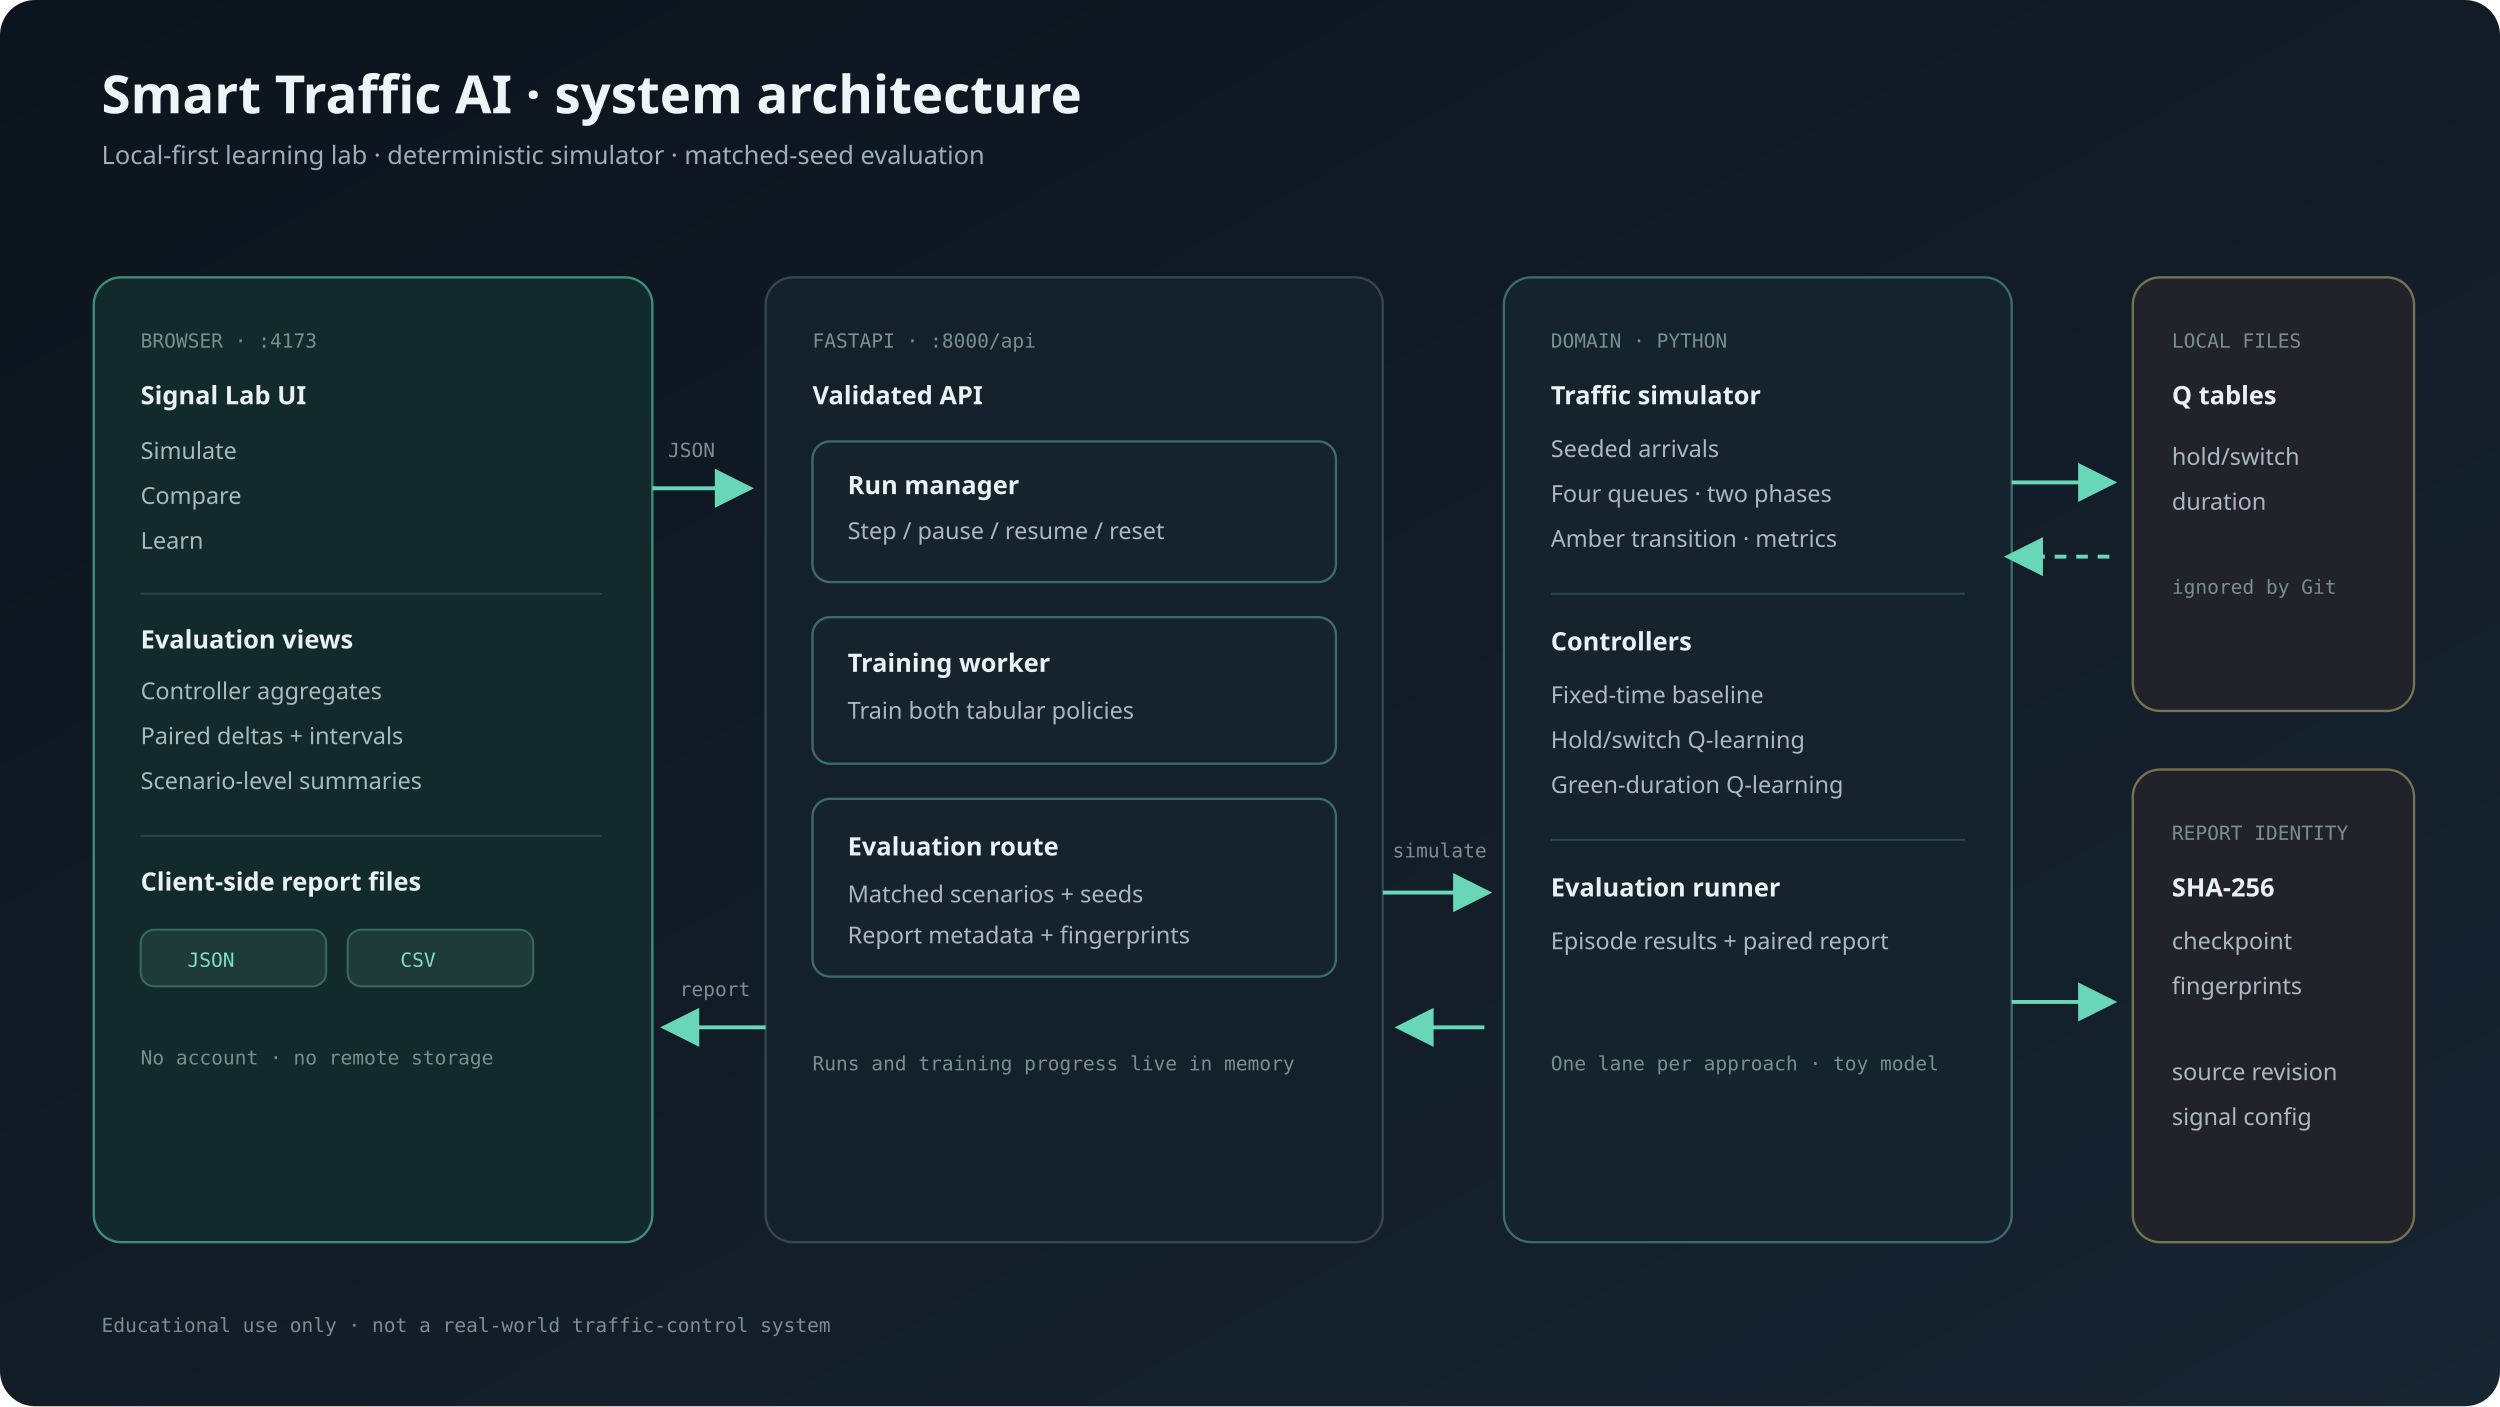
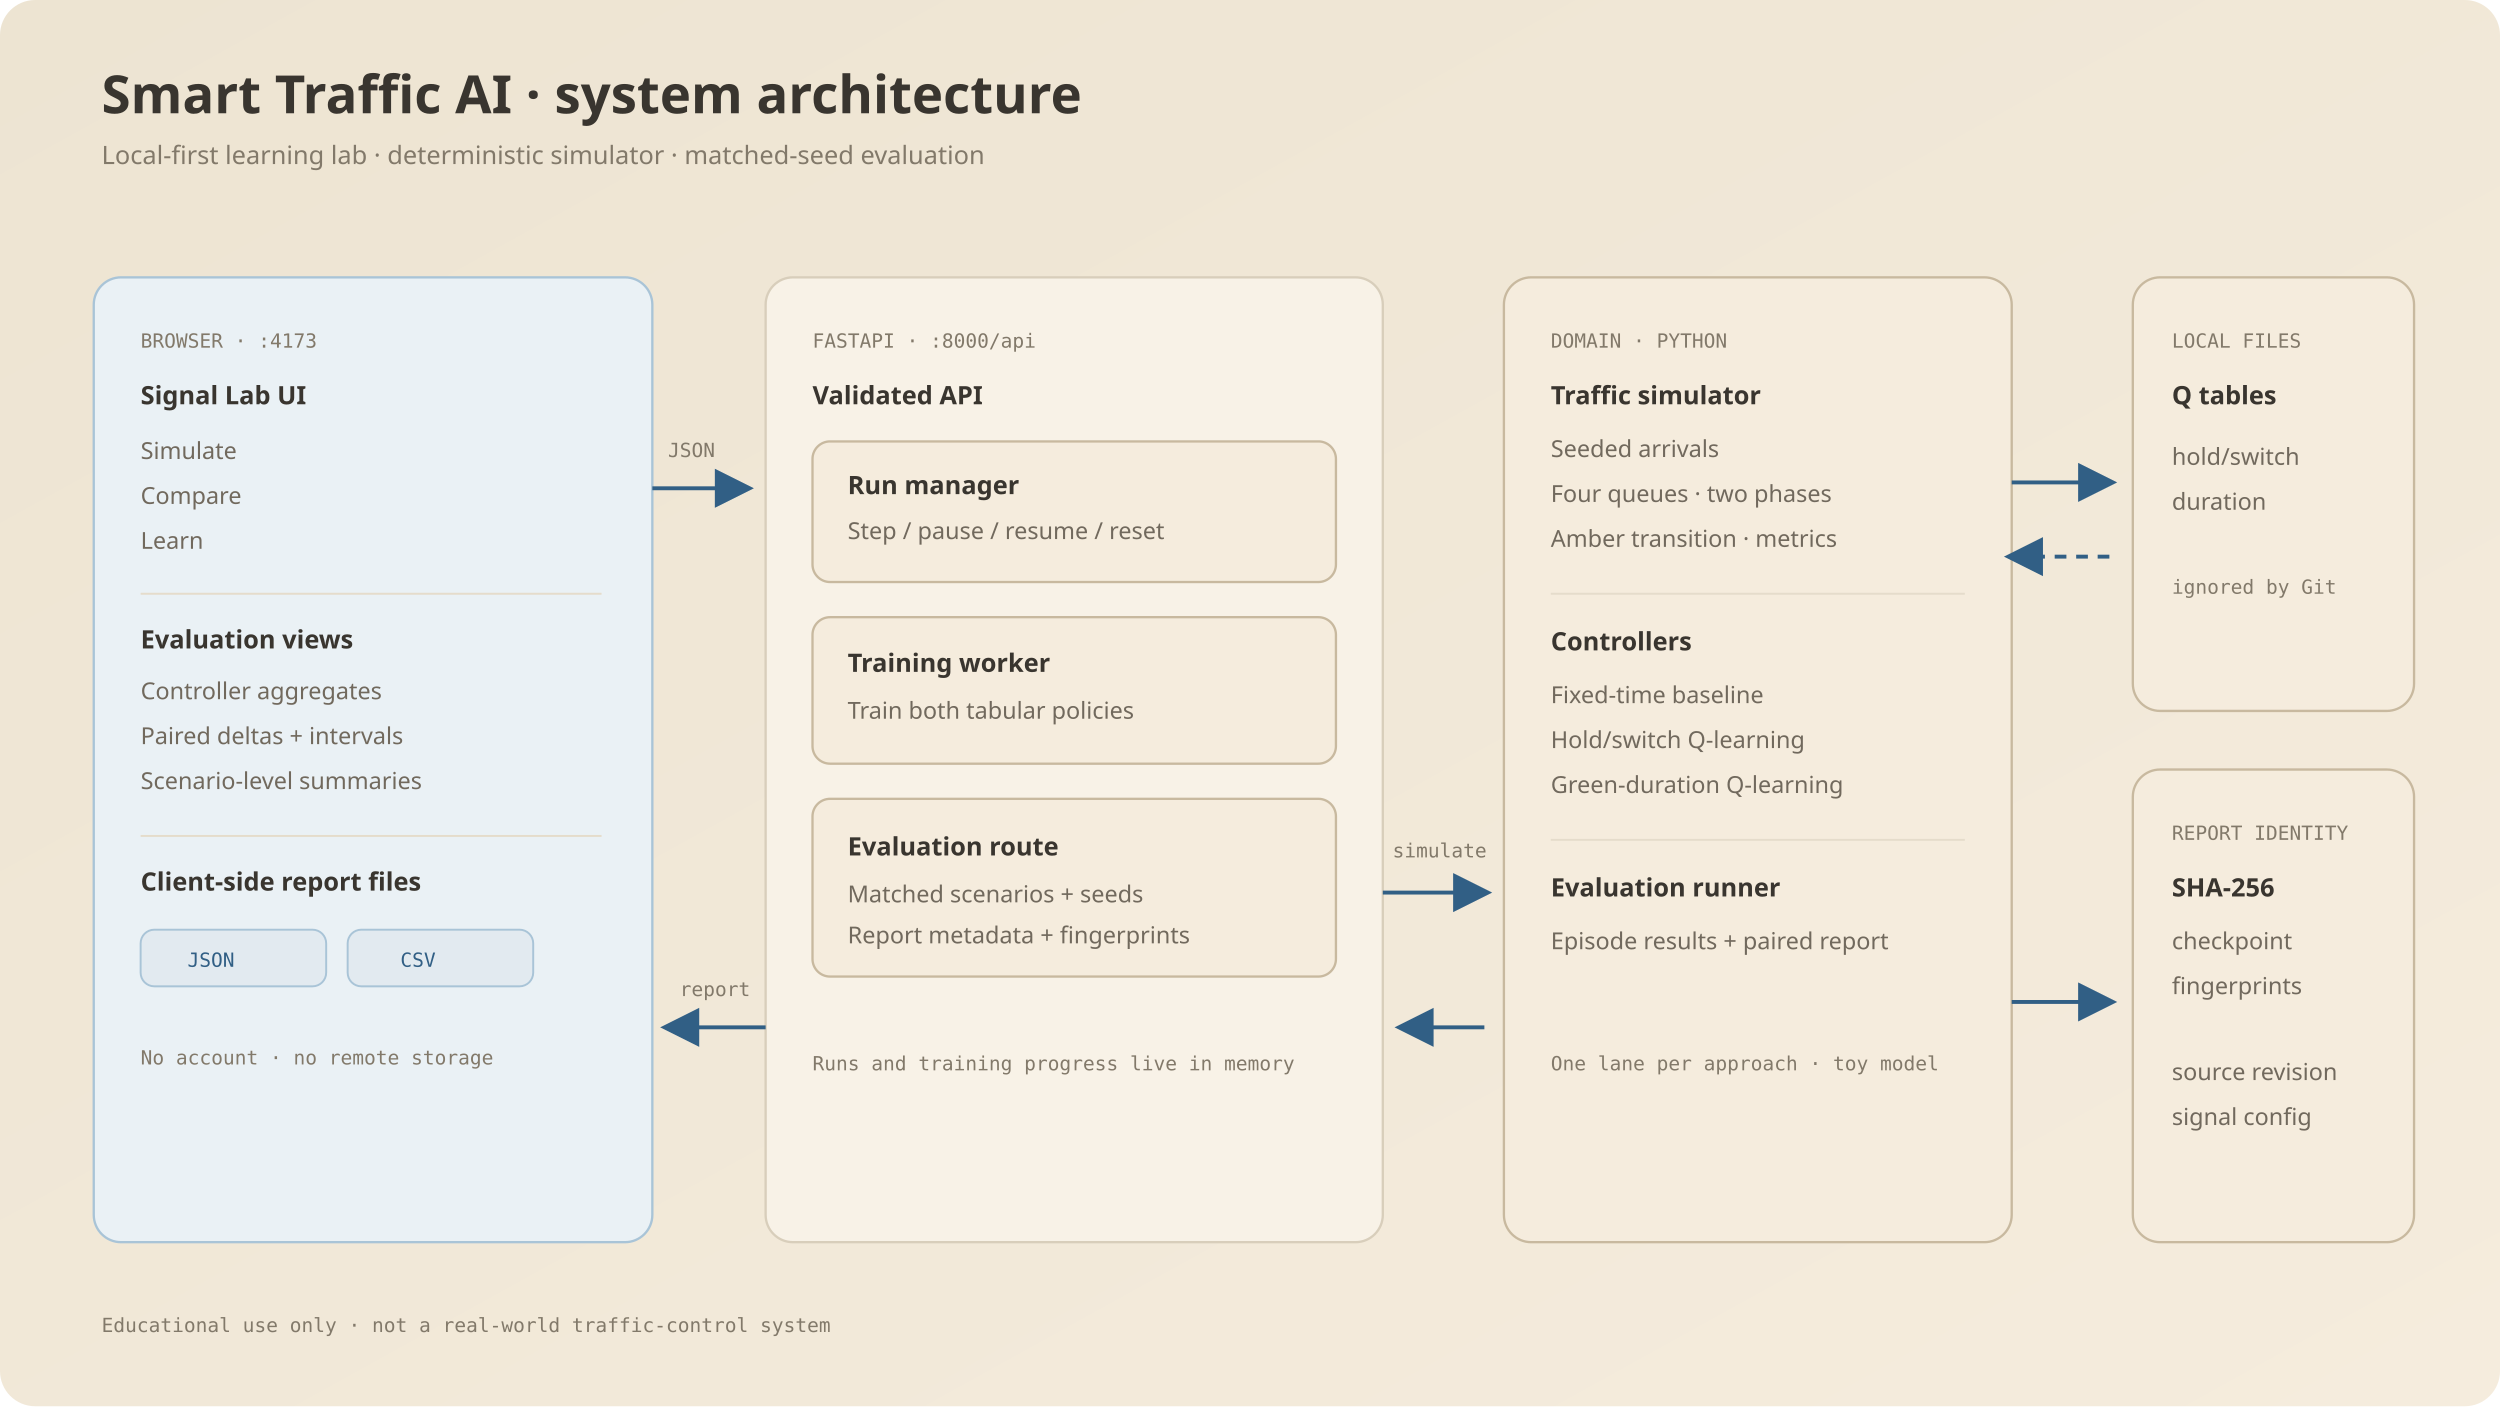
<svg xmlns="http://www.w3.org/2000/svg" viewBox="0 0 1280 720" role="img" aria-labelledby="title desc">
  <defs>
    <linearGradient id="bg" x1="0" y1="0" x2="1" y2="1">
-       <stop stop-color="#0c141d" />
-       <stop offset="1" stop-color="#172431" />
+       <stop stop-color="#EDE4D2" />
+       <stop offset="1" stop-color="#F5ECDD" />
    </linearGradient>
    <linearGradient id="teal" x1="0" y1="0" x2="1" y2="0">
-       <stop stop-color="#42c6a7" />
-       <stop offset="1" stop-color="#79e2c4" />
+       <stop stop-color="#315F85" />
+       <stop offset="1" stop-color="#648BA8" />
    </linearGradient>
    <marker id="arrow" markerWidth="10" markerHeight="10" refX="8" refY="5" orient="auto">
-       <path d="M0 0L10 5L0 10z" fill="#67d7b8" />
+       <path d="M0 0L10 5L0 10z" fill="#315F85" />
    </marker>
    <style>
-       .title{font:700 27px system-ui,sans-serif;fill:#eef5f7}.sub{font:13px system-ui,sans-serif;fill:#9caeb9}.label{font:700 13px system-ui,sans-serif;fill:#e9f1f4}.body{font:12px system-ui,sans-serif;fill:#a9b8c1}.small{font:10px ui-monospace,monospace;fill:#77908f}.box{fill:#14212b;stroke:#324753;stroke-width:1.2}.client{fill:#122a2b;stroke:#3e8e7b}.core{fill:#14232c;stroke:#3d6970}.persist{fill:#22232a;stroke:#77734e}.arrow{fill:none;stroke:#67d7b8;stroke-width:2;marker-end:url(#arrow)}.dashed{stroke-dasharray:6 5}.tag{fill:#1e3b39;stroke:#376c5d}.tagText{font:10px ui-monospace,monospace;fill:#7de0c1}
+       .title{font:700 27px system-ui,sans-serif;fill:#39352F}.sub{font:13px system-ui,sans-serif;fill:#82796A}.label{font:700 13px system-ui,sans-serif;fill:#39352F}.body{font:12px system-ui,sans-serif;fill:#71695D}.small{font:10px ui-monospace,monospace;fill:#82796A}.box{fill:#F8F2E7;stroke:#D8CEBB;stroke-width:1.2}.client{fill:#EAF1F5;stroke:#A9C4D7}.core{fill:#F5ECDD;stroke:#C8B99F}.persist{fill:#F5ECDD;stroke:#C8B99F}.arrow{fill:none;stroke:#315F85;stroke-width:2;marker-end:url(#arrow)}.dashed{stroke-dasharray:6 5}.tag{fill:#E2EAF0;stroke:#A9C4D7}.tagText{font:10px ui-monospace,monospace;fill:#315F85}
    </style>
  </defs>
  <rect width="1280" height="720" rx="18" fill="url(#bg)" />
  <text x="52" y="58" class="title">Smart Traffic AI · system architecture</text>
  <text x="52" y="84" class="sub">Local-first learning lab · deterministic simulator · matched-seed evaluation</text>
  <rect x="48" y="142" width="286" height="494" rx="14" class="box client" />
  <text x="72" y="178" class="small">BROWSER · :4173</text>
  <text x="72" y="207" class="label">Signal Lab UI</text>
  <text x="72" y="235" class="body">Simulate</text>
  <text x="72" y="258" class="body">Compare</text>
  <text x="72" y="281" class="body">Learn</text>
-   <line x1="72" y1="304" x2="308" y2="304" stroke="#2a464b" />
+   <line x1="72" y1="304" x2="308" y2="304" stroke="#E5DCCB" />
  <text x="72" y="332" class="label">Evaluation views</text>
  <text x="72" y="358" class="body">Controller aggregates</text>
  <text x="72" y="381" class="body">Paired deltas + intervals</text>
  <text x="72" y="404" class="body">Scenario-level summaries</text>
-   <line x1="72" y1="428" x2="308" y2="428" stroke="#2a464b" />
+   <line x1="72" y1="428" x2="308" y2="428" stroke="#E5DCCB" />
  <text x="72" y="456" class="label">Client-side report files</text>
  <rect x="72" y="476" width="95" height="29" rx="7" class="tag" />
  <text x="96" y="495" class="tagText">JSON</text>
  <rect x="178" y="476" width="95" height="29" rx="7" class="tag" />
  <text x="205" y="495" class="tagText">CSV</text>
  <text x="72" y="545" class="small">No account · no remote storage</text>
  <rect x="392" y="142" width="316" height="494" rx="14" class="box" />
  <text x="416" y="178" class="small">FASTAPI · :8000/api</text>
  <text x="416" y="207" class="label">Validated API</text>
  <rect x="416" y="226" width="268" height="72" rx="9" class="box core" />
  <text x="434" y="253" class="label">Run manager</text>
  <text x="434" y="276" class="body">Step / pause / resume / reset</text>
  <rect x="416" y="316" width="268" height="75" rx="9" class="box core" />
  <text x="434" y="344" class="label">Training worker</text>
  <text x="434" y="368" class="body">Train both tabular policies</text>
  <rect x="416" y="409" width="268" height="91" rx="9" class="box core" />
  <text x="434" y="438" class="label">Evaluation route</text>
  <text x="434" y="462" class="body">Matched scenarios + seeds</text>
  <text x="434" y="483" class="body">Report metadata + fingerprints</text>
  <text x="416" y="548" class="small">Runs and training progress live in memory</text>
  <rect x="770" y="142" width="260" height="494" rx="14" class="box core" />
  <text x="794" y="178" class="small">DOMAIN · PYTHON</text>
  <text x="794" y="207" class="label">Traffic simulator</text>
  <text x="794" y="234" class="body">Seeded arrivals</text>
  <text x="794" y="257" class="body">Four queues · two phases</text>
  <text x="794" y="280" class="body">Amber transition · metrics</text>
-   <line x1="794" y1="304" x2="1006" y2="304" stroke="#31464b" />
+   <line x1="794" y1="304" x2="1006" y2="304" stroke="#E5DCCB" />
  <text x="794" y="333" class="label">Controllers</text>
  <text x="794" y="360" class="body">Fixed-time baseline</text>
  <text x="794" y="383" class="body">Hold/switch Q-learning</text>
  <text x="794" y="406" class="body">Green-duration Q-learning</text>
-   <line x1="794" y1="430" x2="1006" y2="430" stroke="#31464b" />
+   <line x1="794" y1="430" x2="1006" y2="430" stroke="#E5DCCB" />
  <text x="794" y="459" class="label">Evaluation runner</text>
  <text x="794" y="486" class="body">Episode results + paired report</text>
  <text x="794" y="548" class="small">One lane per approach · toy model</text>
  <rect x="1092" y="142" width="144" height="222" rx="14" class="box persist" />
  <text x="1112" y="178" class="small">LOCAL FILES</text>
  <text x="1112" y="207" class="label">Q tables</text>
  <text x="1112" y="238" class="body">hold/switch</text>
  <text x="1112" y="261" class="body">duration</text>
  <text x="1112" y="304" class="small">ignored by Git</text>
  <rect x="1092" y="394" width="144" height="242" rx="14" class="box persist" />
  <text x="1112" y="430" class="small">REPORT IDENTITY</text>
  <text x="1112" y="459" class="label">SHA-256</text>
  <text x="1112" y="486" class="body">checkpoint</text>
  <text x="1112" y="509" class="body">fingerprints</text>
  <text x="1112" y="553" class="body">source revision</text>
  <text x="1112" y="576" class="body">signal config</text>
  <path d="M334 250H382" class="arrow" />
  <text x="342" y="234" class="small">JSON</text>
  <path d="M708 457H760" class="arrow" />
  <text x="713" y="439" class="small">simulate</text>
  <path d="M1030 247H1080" class="arrow" />
  <path d="M1080 285H1030" class="arrow dashed" />
  <path d="M1030 513H1080" class="arrow" />
  <path d="M760 526H718" class="arrow" />
  <path d="M392 526H342" class="arrow" />
  <text x="348" y="510" class="small">report</text>
  <text x="52" y="682" class="small">Educational use only · not a real-world traffic-control system</text>
</svg>
